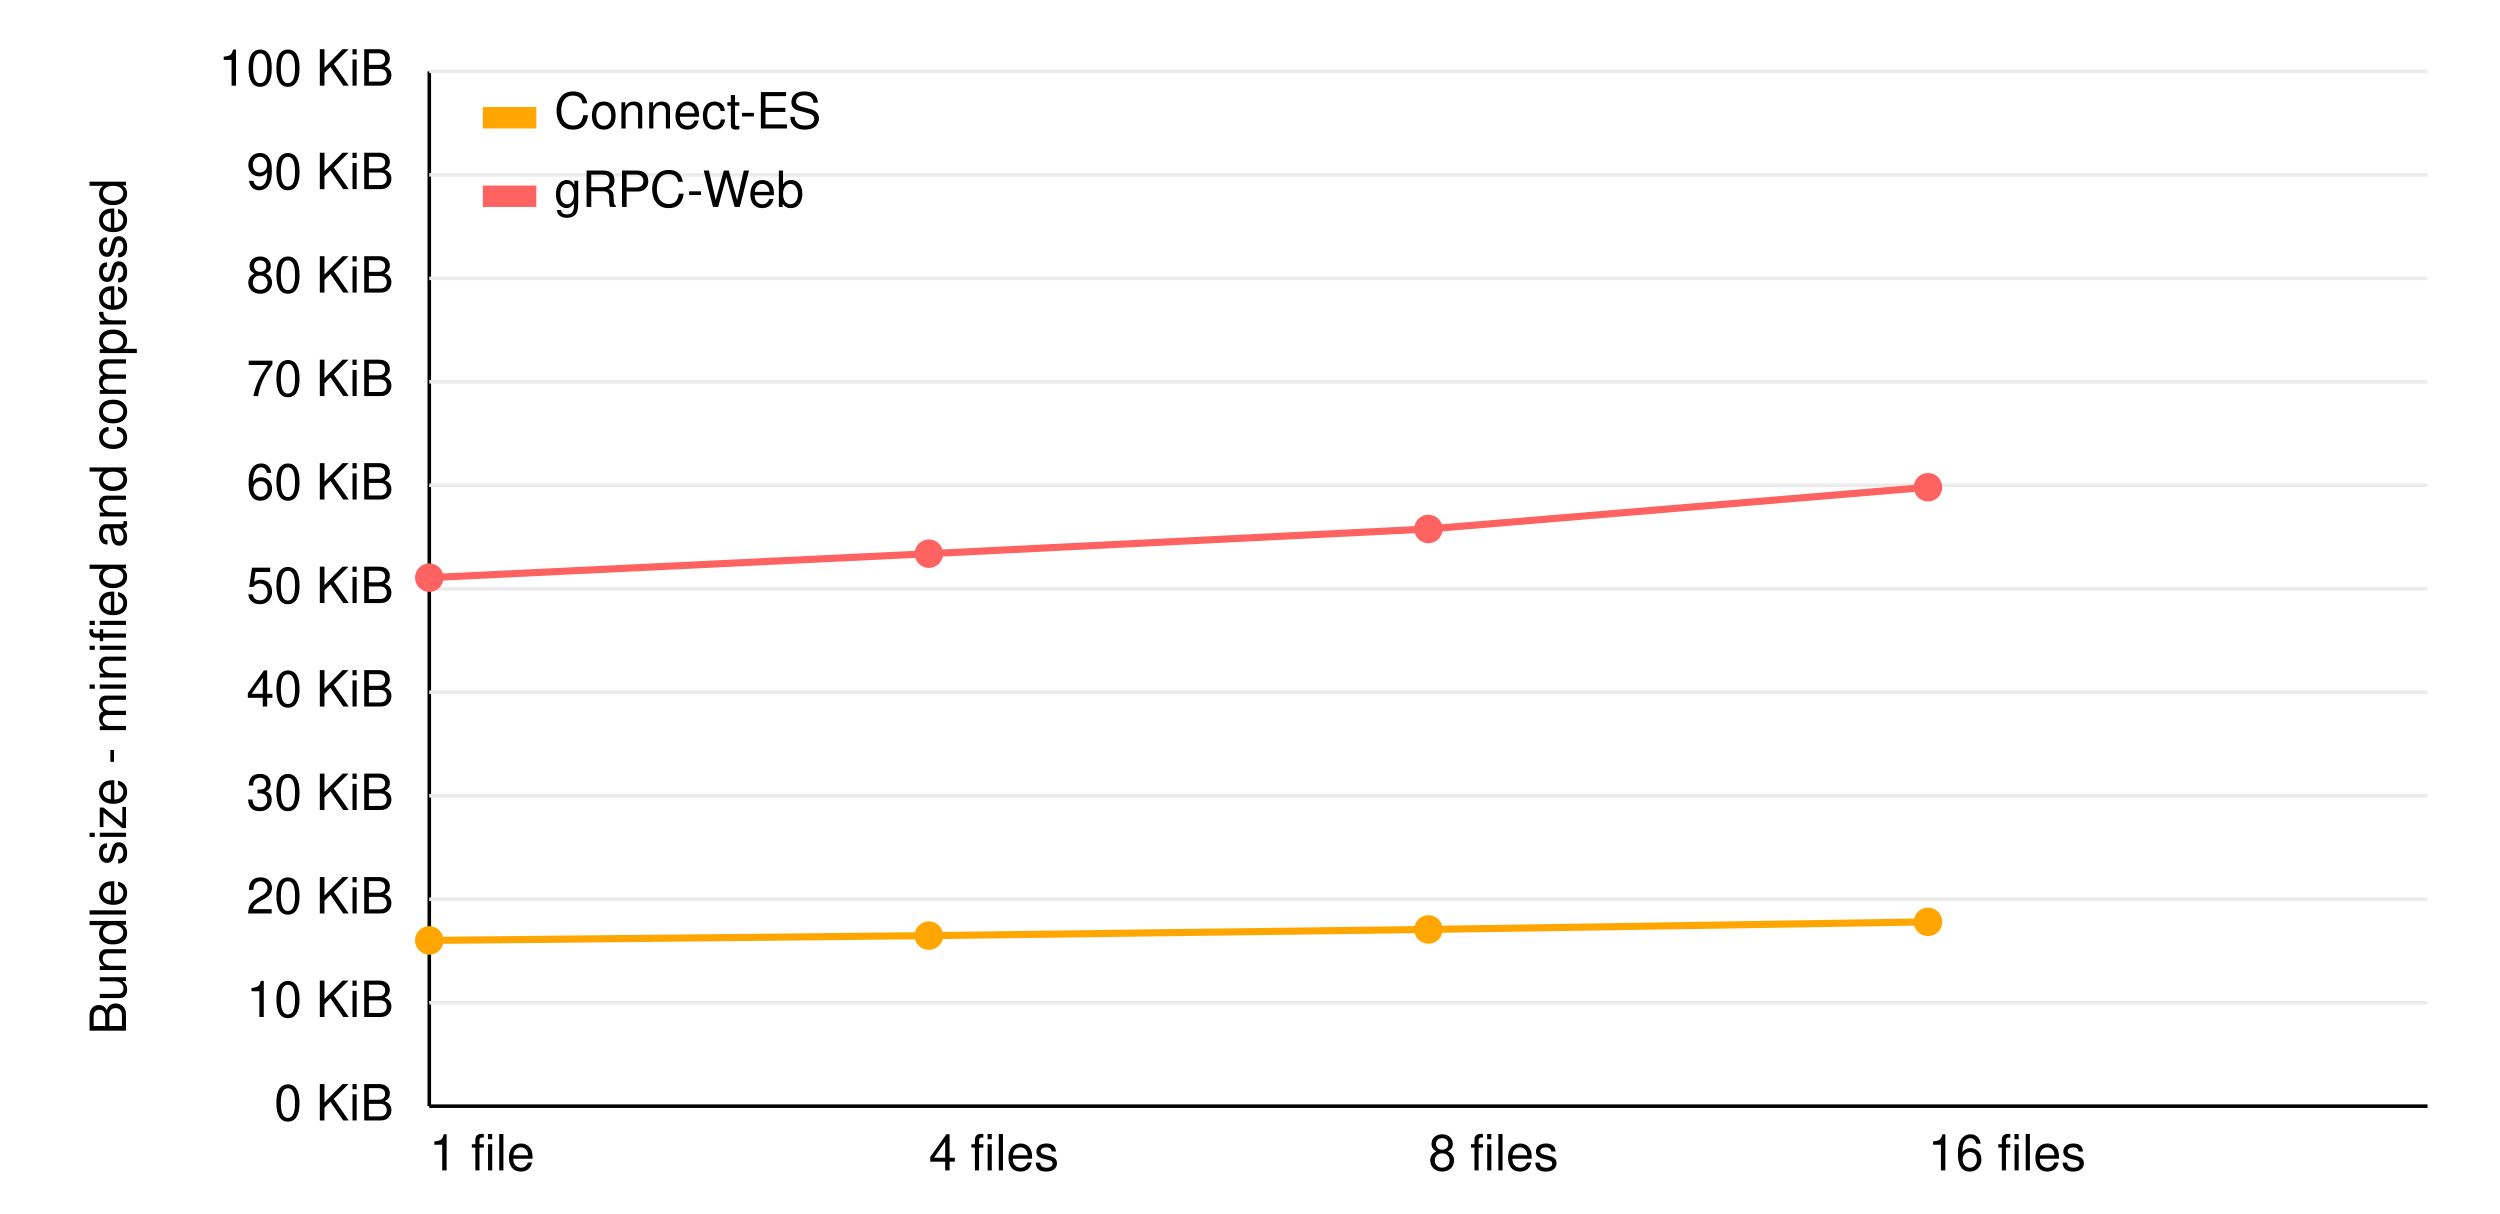
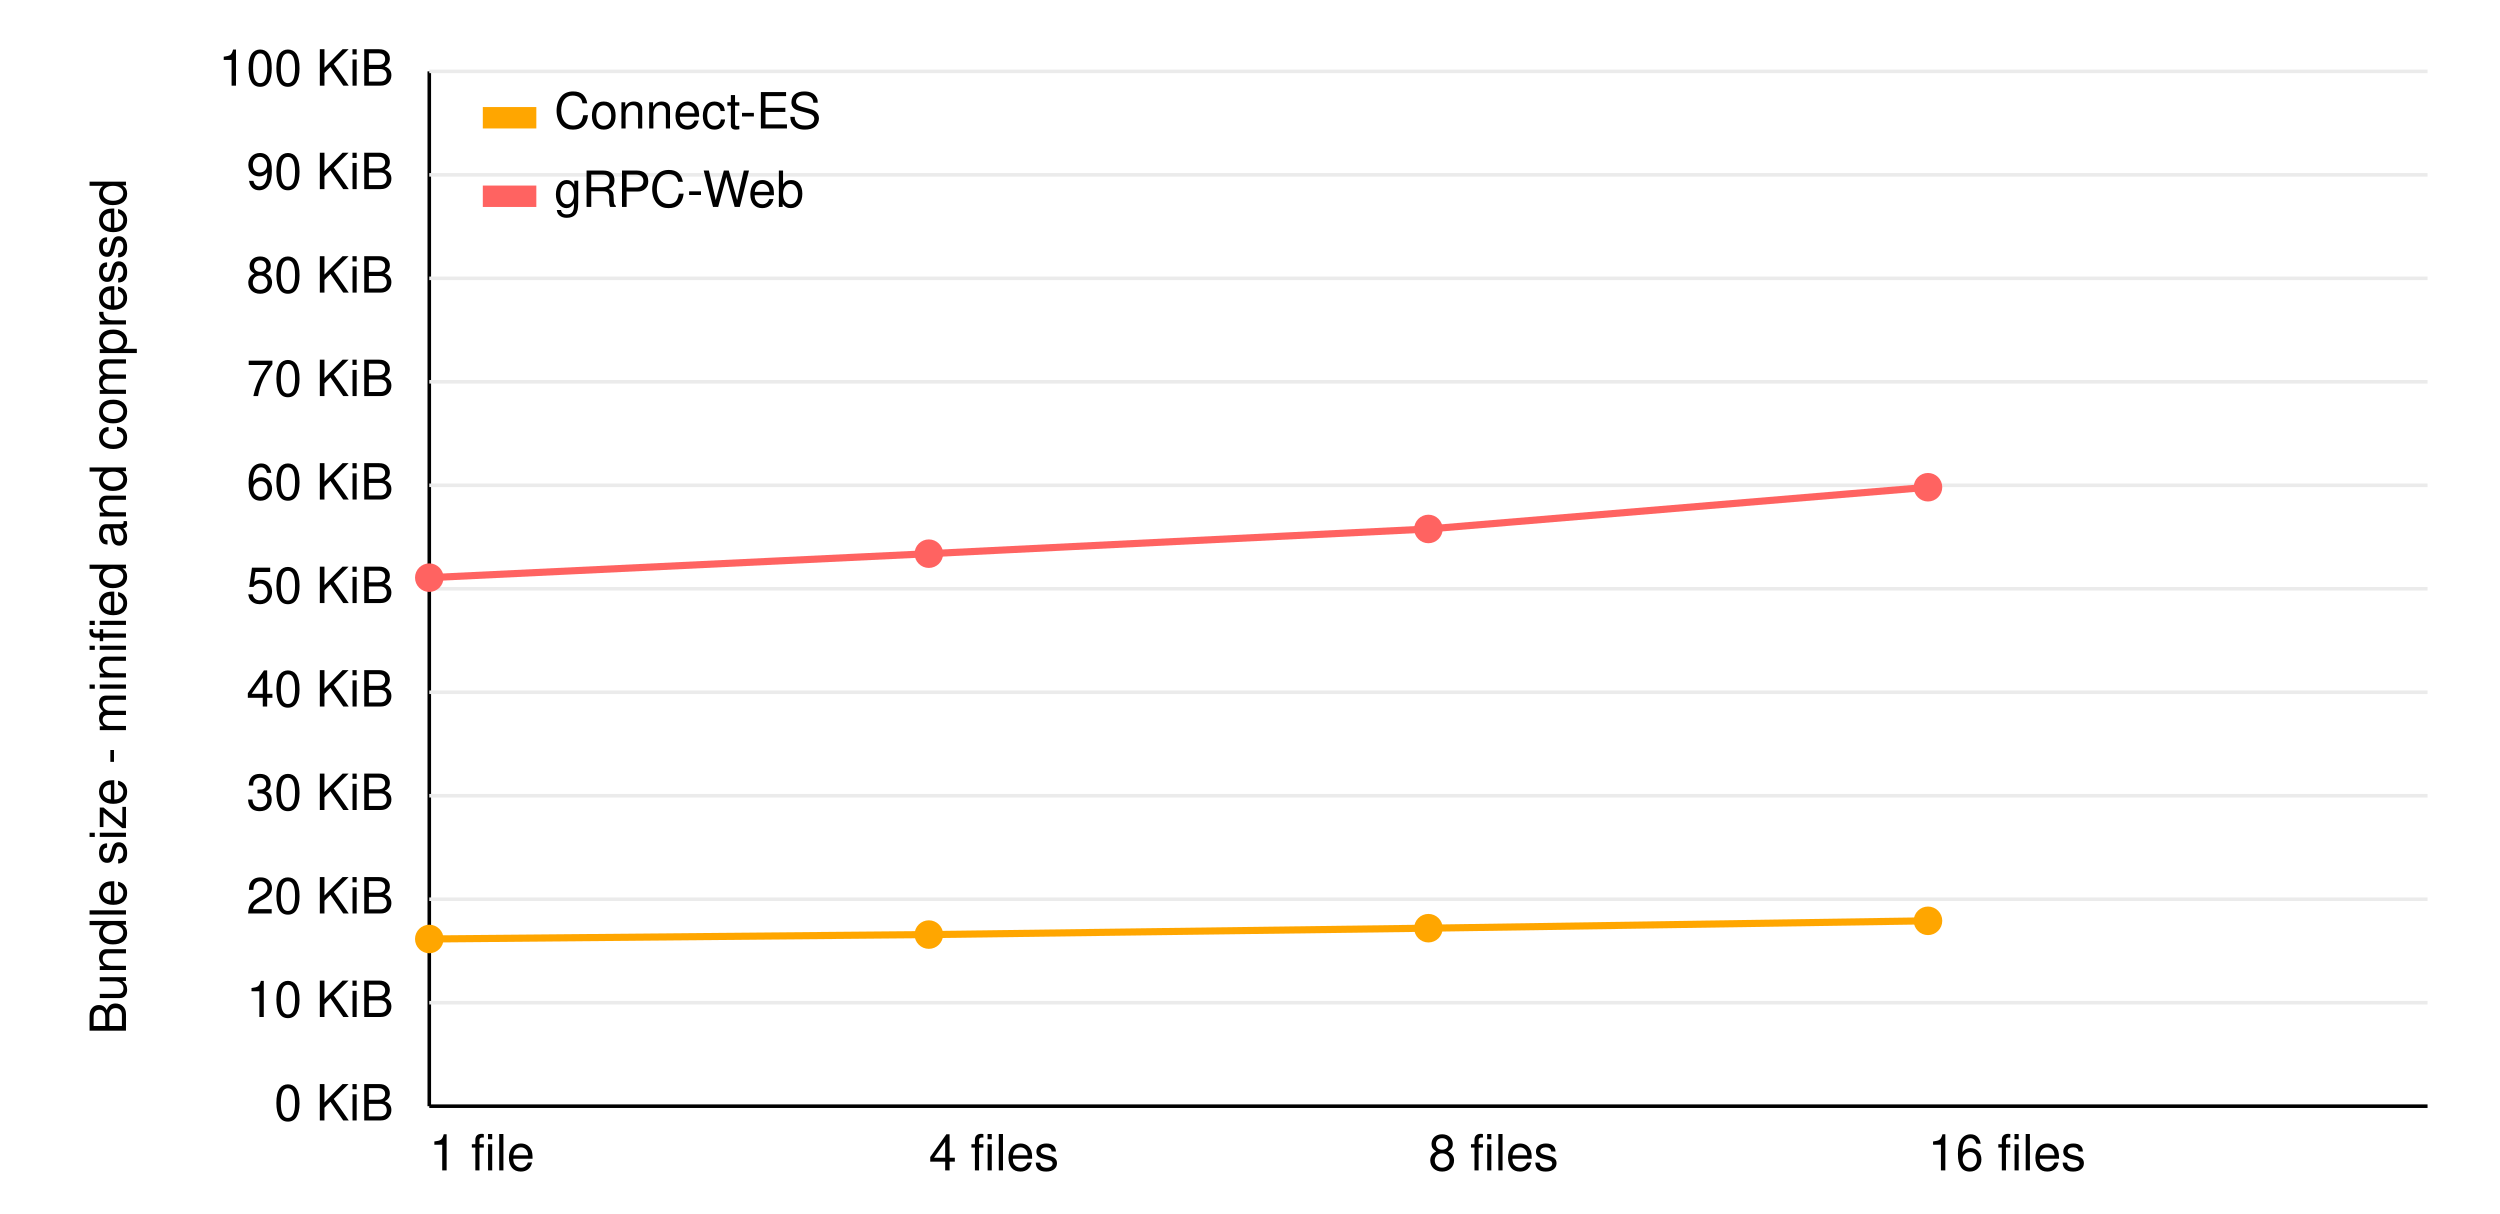
<svg xmlns="http://www.w3.org/2000/svg" version="1.1" width="680px" height="330px" viewBox="0 0 680 340" class="chart">
  <style>
      
      text {
        font: 14px Verdana, Helvetica, Arial, sans-serif;
      }
      
    </style>
  <g transform="translate(110,310)">
    <line y1="0" x2="560" stroke="black" />
    <text x="0" y="18" text-anchor="start">1 file</text>
    <text x="140" y="18" text-anchor="start">4 files</text>
    <text x="280" y="18" text-anchor="start">8 files</text>
    <text x="420" y="18" text-anchor="start">16 files</text>
  </g>
  <g transform="translate(110, 20)">
    <line x1="0" x2="0" y1="0" y2="290" stroke="black" />
    <g transform="rotate(-90), translate(-150,-85)">
      <text text-anchor="middle">Bundle size - minified and compressed</text>
    </g>
    <text x="-10" y="4" text-anchor="end">100 KiB</text>
    <line x1="0" x2="560" y1="0" y2="0" stroke="#ebebeb" />
    <text x="-10" y="33" text-anchor="end">90 KiB</text>
    <line x1="0" x2="560" y1="29" y2="29" stroke="#ebebeb" />
    <text x="-10" y="62" text-anchor="end">80 KiB</text>
    <line x1="0" x2="560" y1="58" y2="58" stroke="#ebebeb" />
    <text x="-10" y="91" text-anchor="end">70 KiB</text>
    <line x1="0" x2="560" y1="87" y2="87" stroke="#ebebeb" />
    <text x="-10" y="120" text-anchor="end">60 KiB</text>
    <line x1="0" x2="560" y1="116" y2="116" stroke="#ebebeb" />
    <text x="-10" y="149" text-anchor="end">50 KiB</text>
    <line x1="0" x2="560" y1="145" y2="145" stroke="#ebebeb" />
    <text x="-10" y="178" text-anchor="end">40 KiB</text>
    <line x1="0" x2="560" y1="174" y2="174" stroke="#ebebeb" />
    <text x="-10" y="207" text-anchor="end">30 KiB</text>
    <line x1="0" x2="560" y1="203" y2="203" stroke="#ebebeb" />
    <text x="-10" y="236" text-anchor="end">20 KiB</text>
    <line x1="0" x2="560" y1="232" y2="232" stroke="#ebebeb" />
    <text x="-10" y="265" text-anchor="end">10 KiB</text>
    <line x1="0" x2="560" y1="261" y2="261" stroke="#ebebeb" />
    <text x="-10" y="294" text-anchor="end">0 KiB</text>
  </g>
  <g transform="translate(110, 20)">
-     <polyline fill="none" stroke="#ffa600" stroke-width="2" points="0,243.549 140,242.204 280,240.471 420,238.349">
+     <polyline fill="none" stroke="#ffa600" stroke-width="2" points="0,243.144 140,241.909 280,240.119 420,238.055">
    </polyline>
-     <circle cx="0" cy="243.549" r="4" fill="#ffa600" />
-     <circle cx="140" cy="242.204" r="4" fill="#ffa600" />
-     <circle cx="280" cy="240.471" r="4" fill="#ffa600" />
-     <circle cx="420" cy="238.349" r="4" fill="#ffa600" />
+     <circle cx="0" cy="243.144" r="4" fill="#ffa600" />
+     <circle cx="140" cy="241.909" r="4" fill="#ffa600" />
+     <circle cx="280" cy="240.119" r="4" fill="#ffa600" />
+     <circle cx="420" cy="238.055" r="4" fill="#ffa600" />
  </g>
  <g transform="translate(110, 20)">
    <polyline fill="none" stroke="#ff6361" stroke-width="2" points="0,141.885 140,135.164 280,128.24 420,116.544">
    </polyline>
    <circle cx="0" cy="141.885" r="4" fill="#ff6361" />
    <circle cx="140" cy="135.164" r="4" fill="#ff6361" />
    <circle cx="280" cy="128.24" r="4" fill="#ff6361" />
    <circle cx="420" cy="116.544" r="4" fill="#ff6361" />
  </g>
  <g transform="translate(125, 30)">
    <g transform="translate(0, 0)">
      <rect width="15" height="6" fill="#ffa600" />
      <text x="20" y="6">Connect-ES</text>
    </g>
    <g transform="translate(0, 22)">
      <rect width="15" height="6" fill="#ff6361" />
      <text x="20" y="6">gRPC-Web</text>
    </g>
  </g>
</svg>
